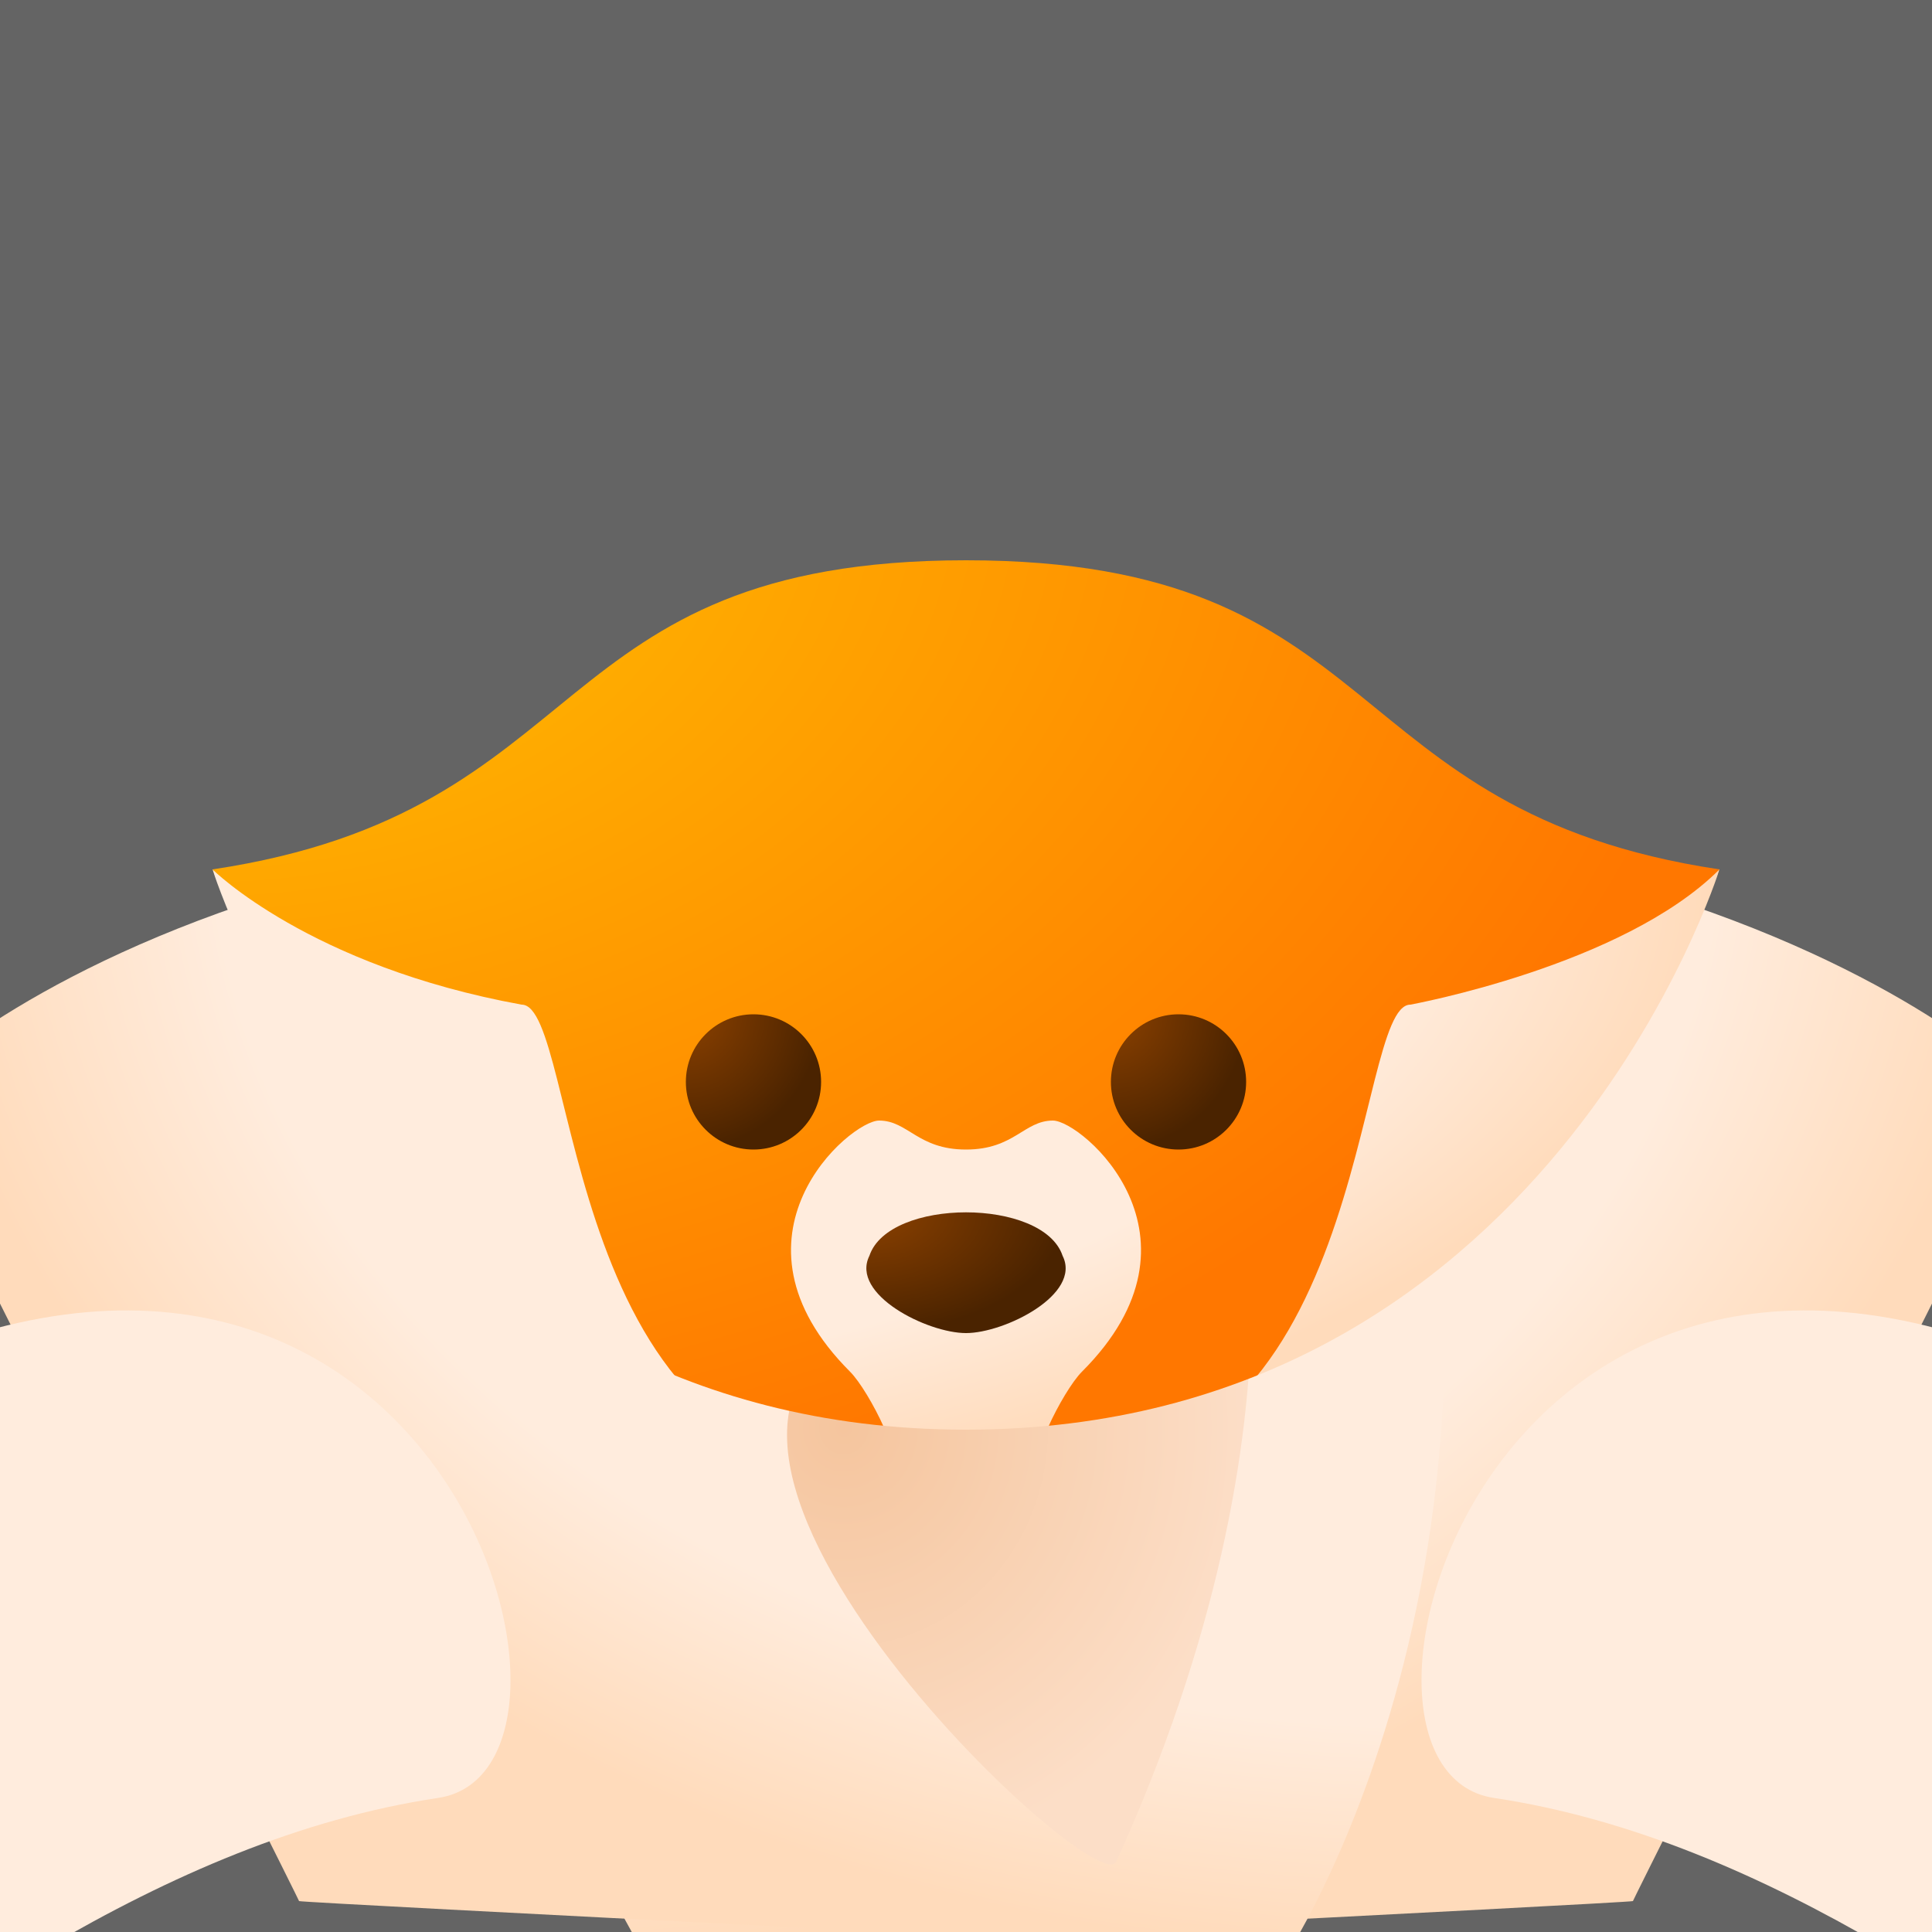
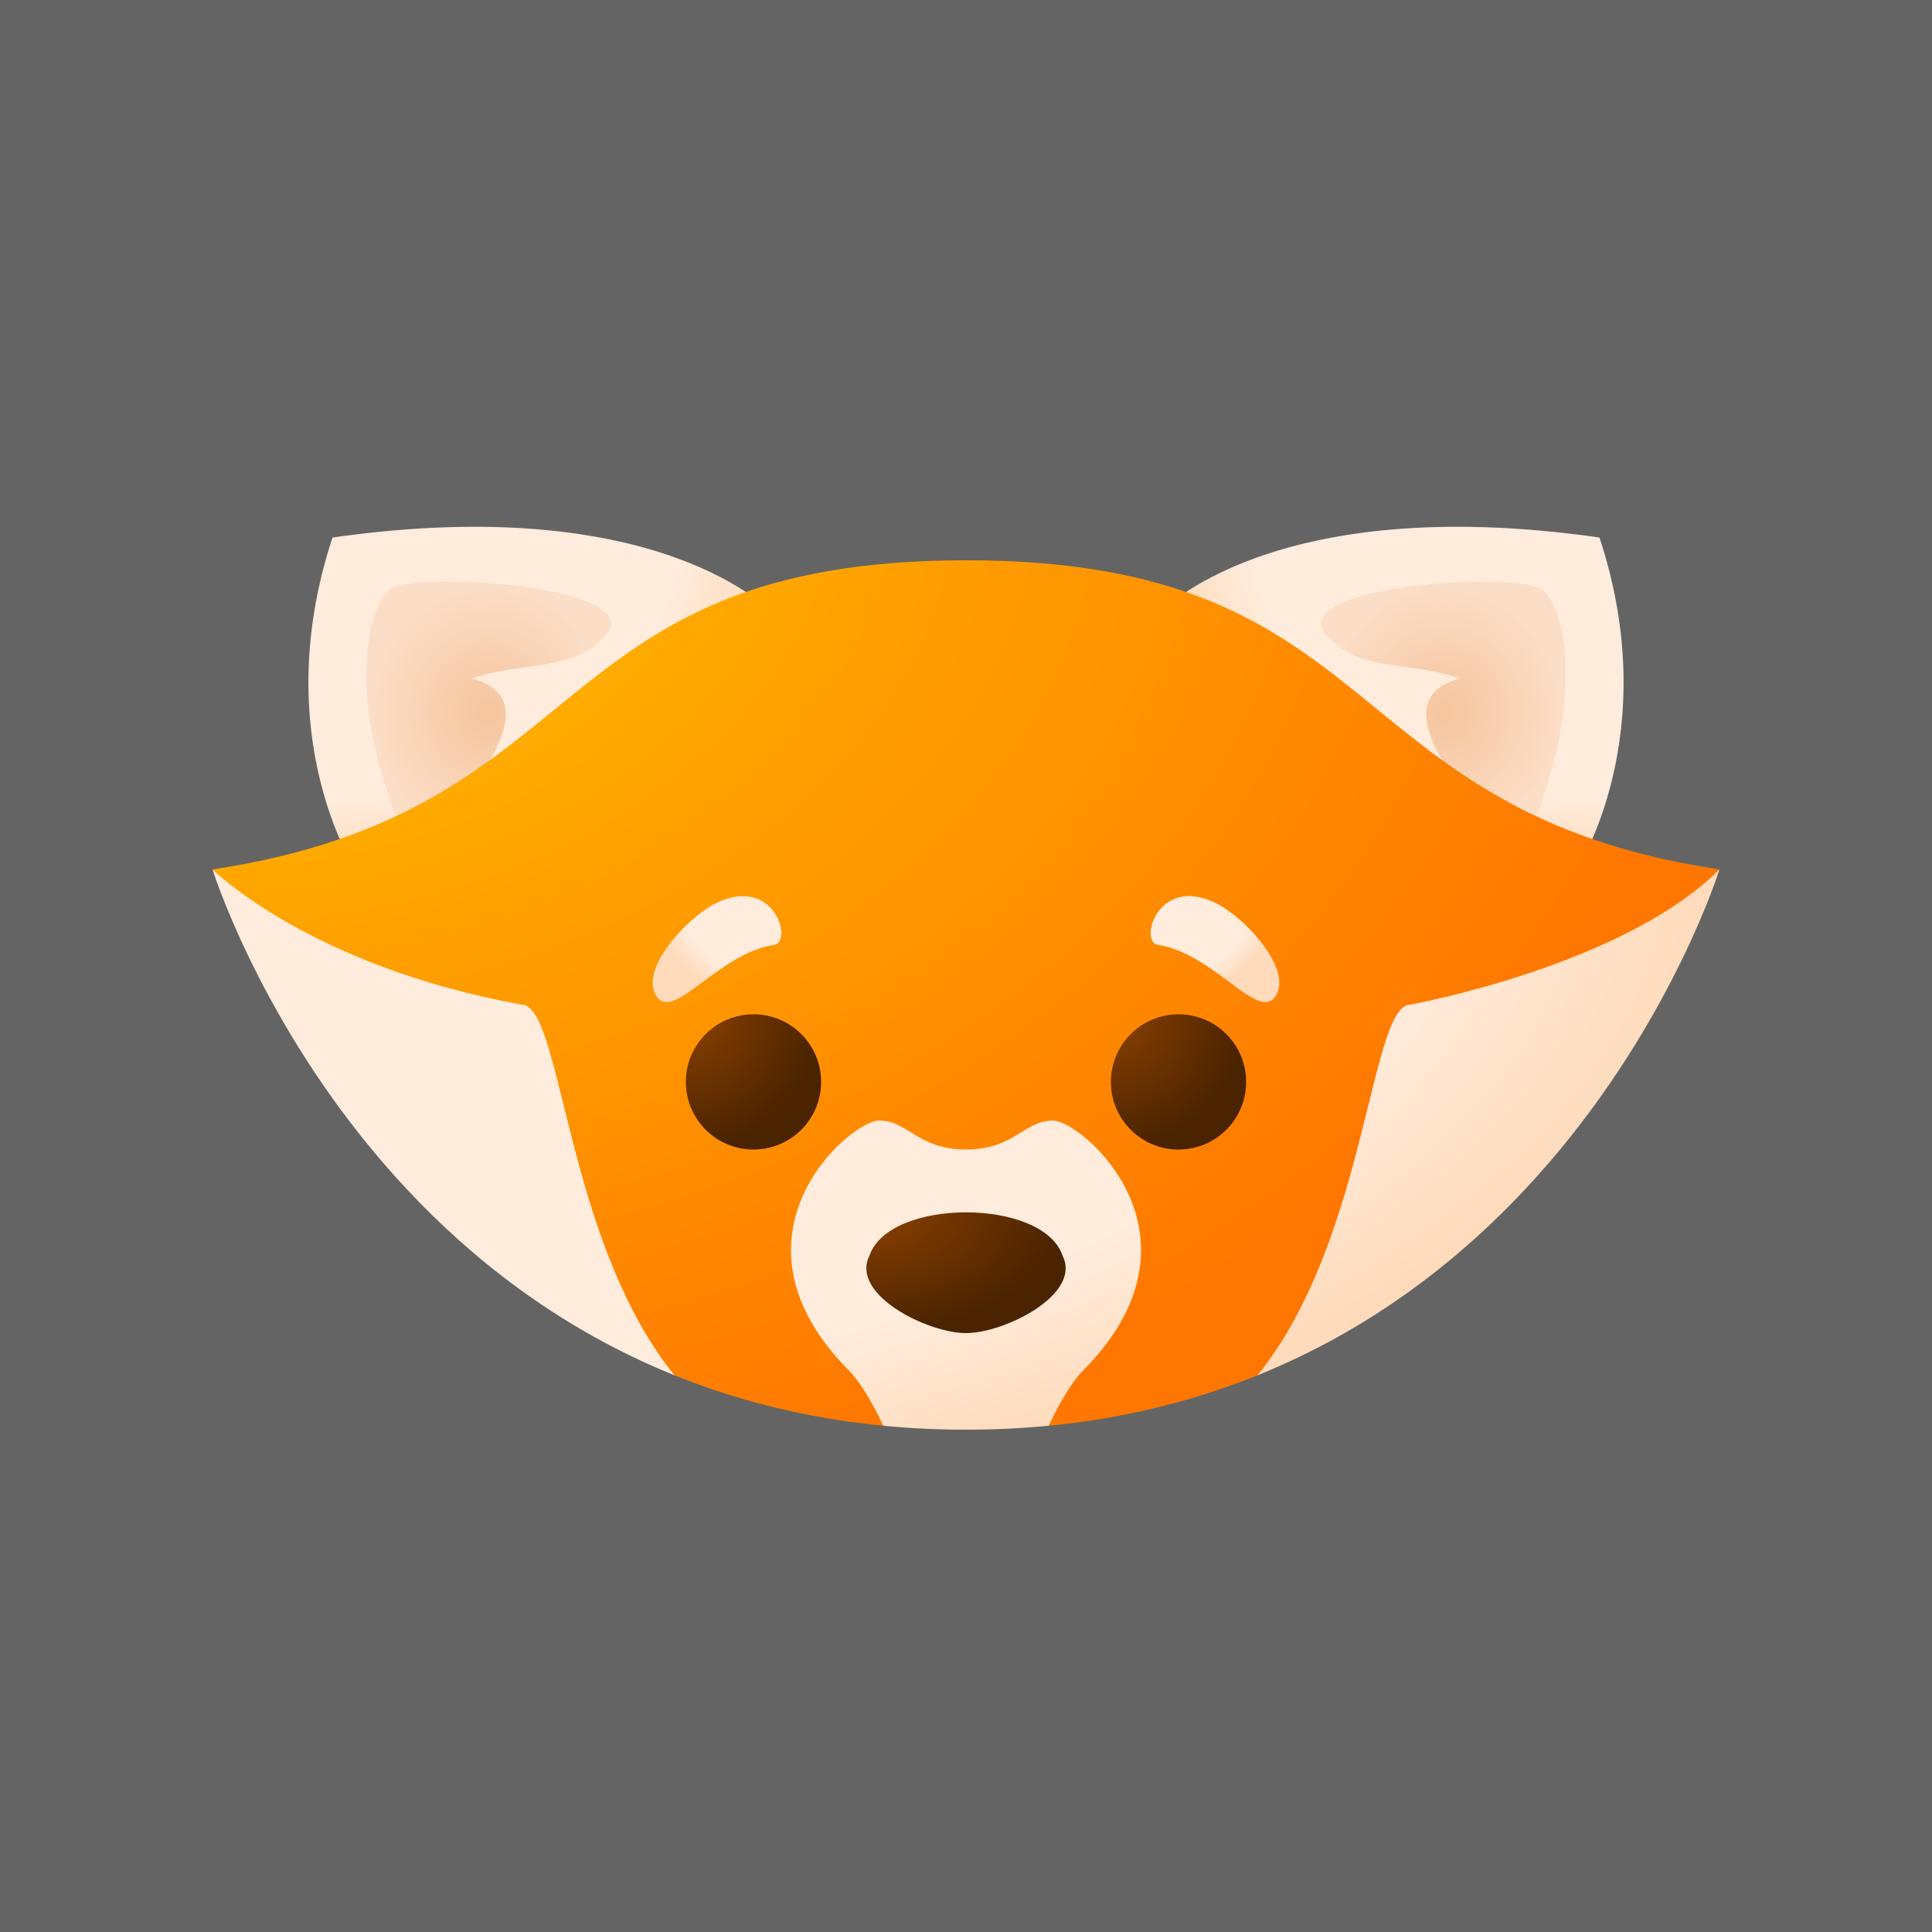
<svg xmlns="http://www.w3.org/2000/svg" viewBox="0 0 100 100">
  <style>
    .orange-shape {
      fill: url(#orangeBaseGradient);
    }

    .white-shape {
      fill: url(#whiteBaseGradient);
    }

    .brown-shape {
      fill: url(#brownRadialGradient);
    }
  </style>
  <defs>
    <symbol id="ear" viewBox="0 0 30 30" width="30" height="30">
      <path class="white-shape" d="M 6.391 24.004 C 6.391 24.004 1.832 17.042 5.211 6.822 C 22.242 4.384 27.999 10.753 27.999 10.753 C 27.999 10.753 21.756 23.197 21.756 23.22 C 21.756 23.244 6.752 24.002 6.391 24.004 Z" />
      <path style="fill: url(#innerEarGradient);" d="M 9.067 22.607 C 5.979 15.817 6.858 10.603 8.14 9.54 C 9.403 8.493 21.714 9.328 19.319 11.922 C 17.578 13.807 14.96 13.228 12.414 14.123 C 17.726 15.407 9.383 23.302 9.067 22.607 Z" />
    </symbol>
    <symbol id="eyebrow" viewBox="0 0 10 10" width="10" height="10">
      <path class="white-shape" d="M 1.932 4.906 C 4.785 5.332 7.079 8.827 7.985 7.612 C 9.006 6.245 6.43 3.459 4.891 2.725 C 1.912 1.304 0.942 4.758 1.932 4.906 Z" />
    </symbol>
    <radialGradient id="orangeBaseGradient" cx="0%" cy="0%" r="100%">
      <stop offset="0" style="stop-color: #ffc300;" />
      <stop offset="1" style="stop-color: #ff7700;" />
    </radialGradient>
    <radialGradient id="whiteBaseGradient" cx="0%" cy="0%" r="100%" fr="80%">
      <stop offset="0" style="stop-color: #ffecdd;" />
      <stop offset="1" style="stop-color: #ffdbbb;" />
    </radialGradient>
    <radialGradient id="innerEarGradient">
      <stop offset="0" style="stop-color: #f5c59e;" />
      <stop offset="1" style="stop-color: #fcdec7;" />
    </radialGradient>
    <radialGradient id="brownRadialGradient" cx="0%" cy="0%" r="100%">
      <stop offset="0" style="stop-color: #8c4100;" />
      <stop offset="1" style="stop-color: #4a2300;" />
    </radialGradient>
    <mask id="baseShape">
      <path fill="white" d="         M -39,-5         C -19,-8           -22,-21           0,-21         C 22,-21           19,-8           39,-5         C 39,-5           30,24           0,24         C -30,24           -39,-5           -39,-5         Z" />
    </mask>
  </defs>
  <rect x="0" y="0" width="100" height="100" style="fill: rgb(100, 100, 100);" />
  <g transform="translate(50 50)">
-     <use href="#ear" transform="translate(-38, -29)" />
-     <use href="#ear" transform="translate(38, -29) scale(-1, 1)" />
+     <use href="#ear" width="30" height="30" transform="translate(-38, -29)" />
+     <use href="#ear" width="30" height="30" transform="translate(38, -29) scale(-1, 1)" />
    <g mask="url(#baseShape)">
      <rect class="orange-shape" x="-40" y="-25" width="80" height="55" />
      <path id="facelower" class="white-shape" d="         M -39,-5         C -39,-5           -34,0           -23,2         C -20,2           -21,27           -4,26         C -3,26           -5,22           -6,21         C -13,14           -6,8           -4.5,8         C -3,8           -2.5,9.5           0,9.5         C 2.5,9.5           3,8           4.5,8         C 6,8           13,14           6,21         C 5,22           3,26           4,26         C 21,27           20,2           23,2         C 23,2           34,0            39,-5         C 39,-5           30,30           0,30         C -30,30           -39,-5           -39,-5         Z" />
    </g>
    <ellipse cx="-11" cy="6" rx="3.5" ry="3.5" class="brown-shape" />
    <ellipse cx="11" cy="6" rx="3.5" ry="3.5" class="brown-shape" />
-     <use href="#eyebrow" transform="translate(8, -6)" />
-     <use href="#eyebrow" transform="translate(-8, -6) scale(-1, 1)" />
+     <use href="#eyebrow" width="10" height="10" transform="translate(8, -6)" />
+     <use href="#eyebrow" width="10" height="10" transform="translate(-8, -6) scale(-1, 1)" />
    <path id="nose" class="brown-shape" d="       M -5 15       C -4 12         4 12         5 15       C 6 17         2 19         0 19       C -2 19         -6 17         -5 15       Z" />
  </g>
</svg>
